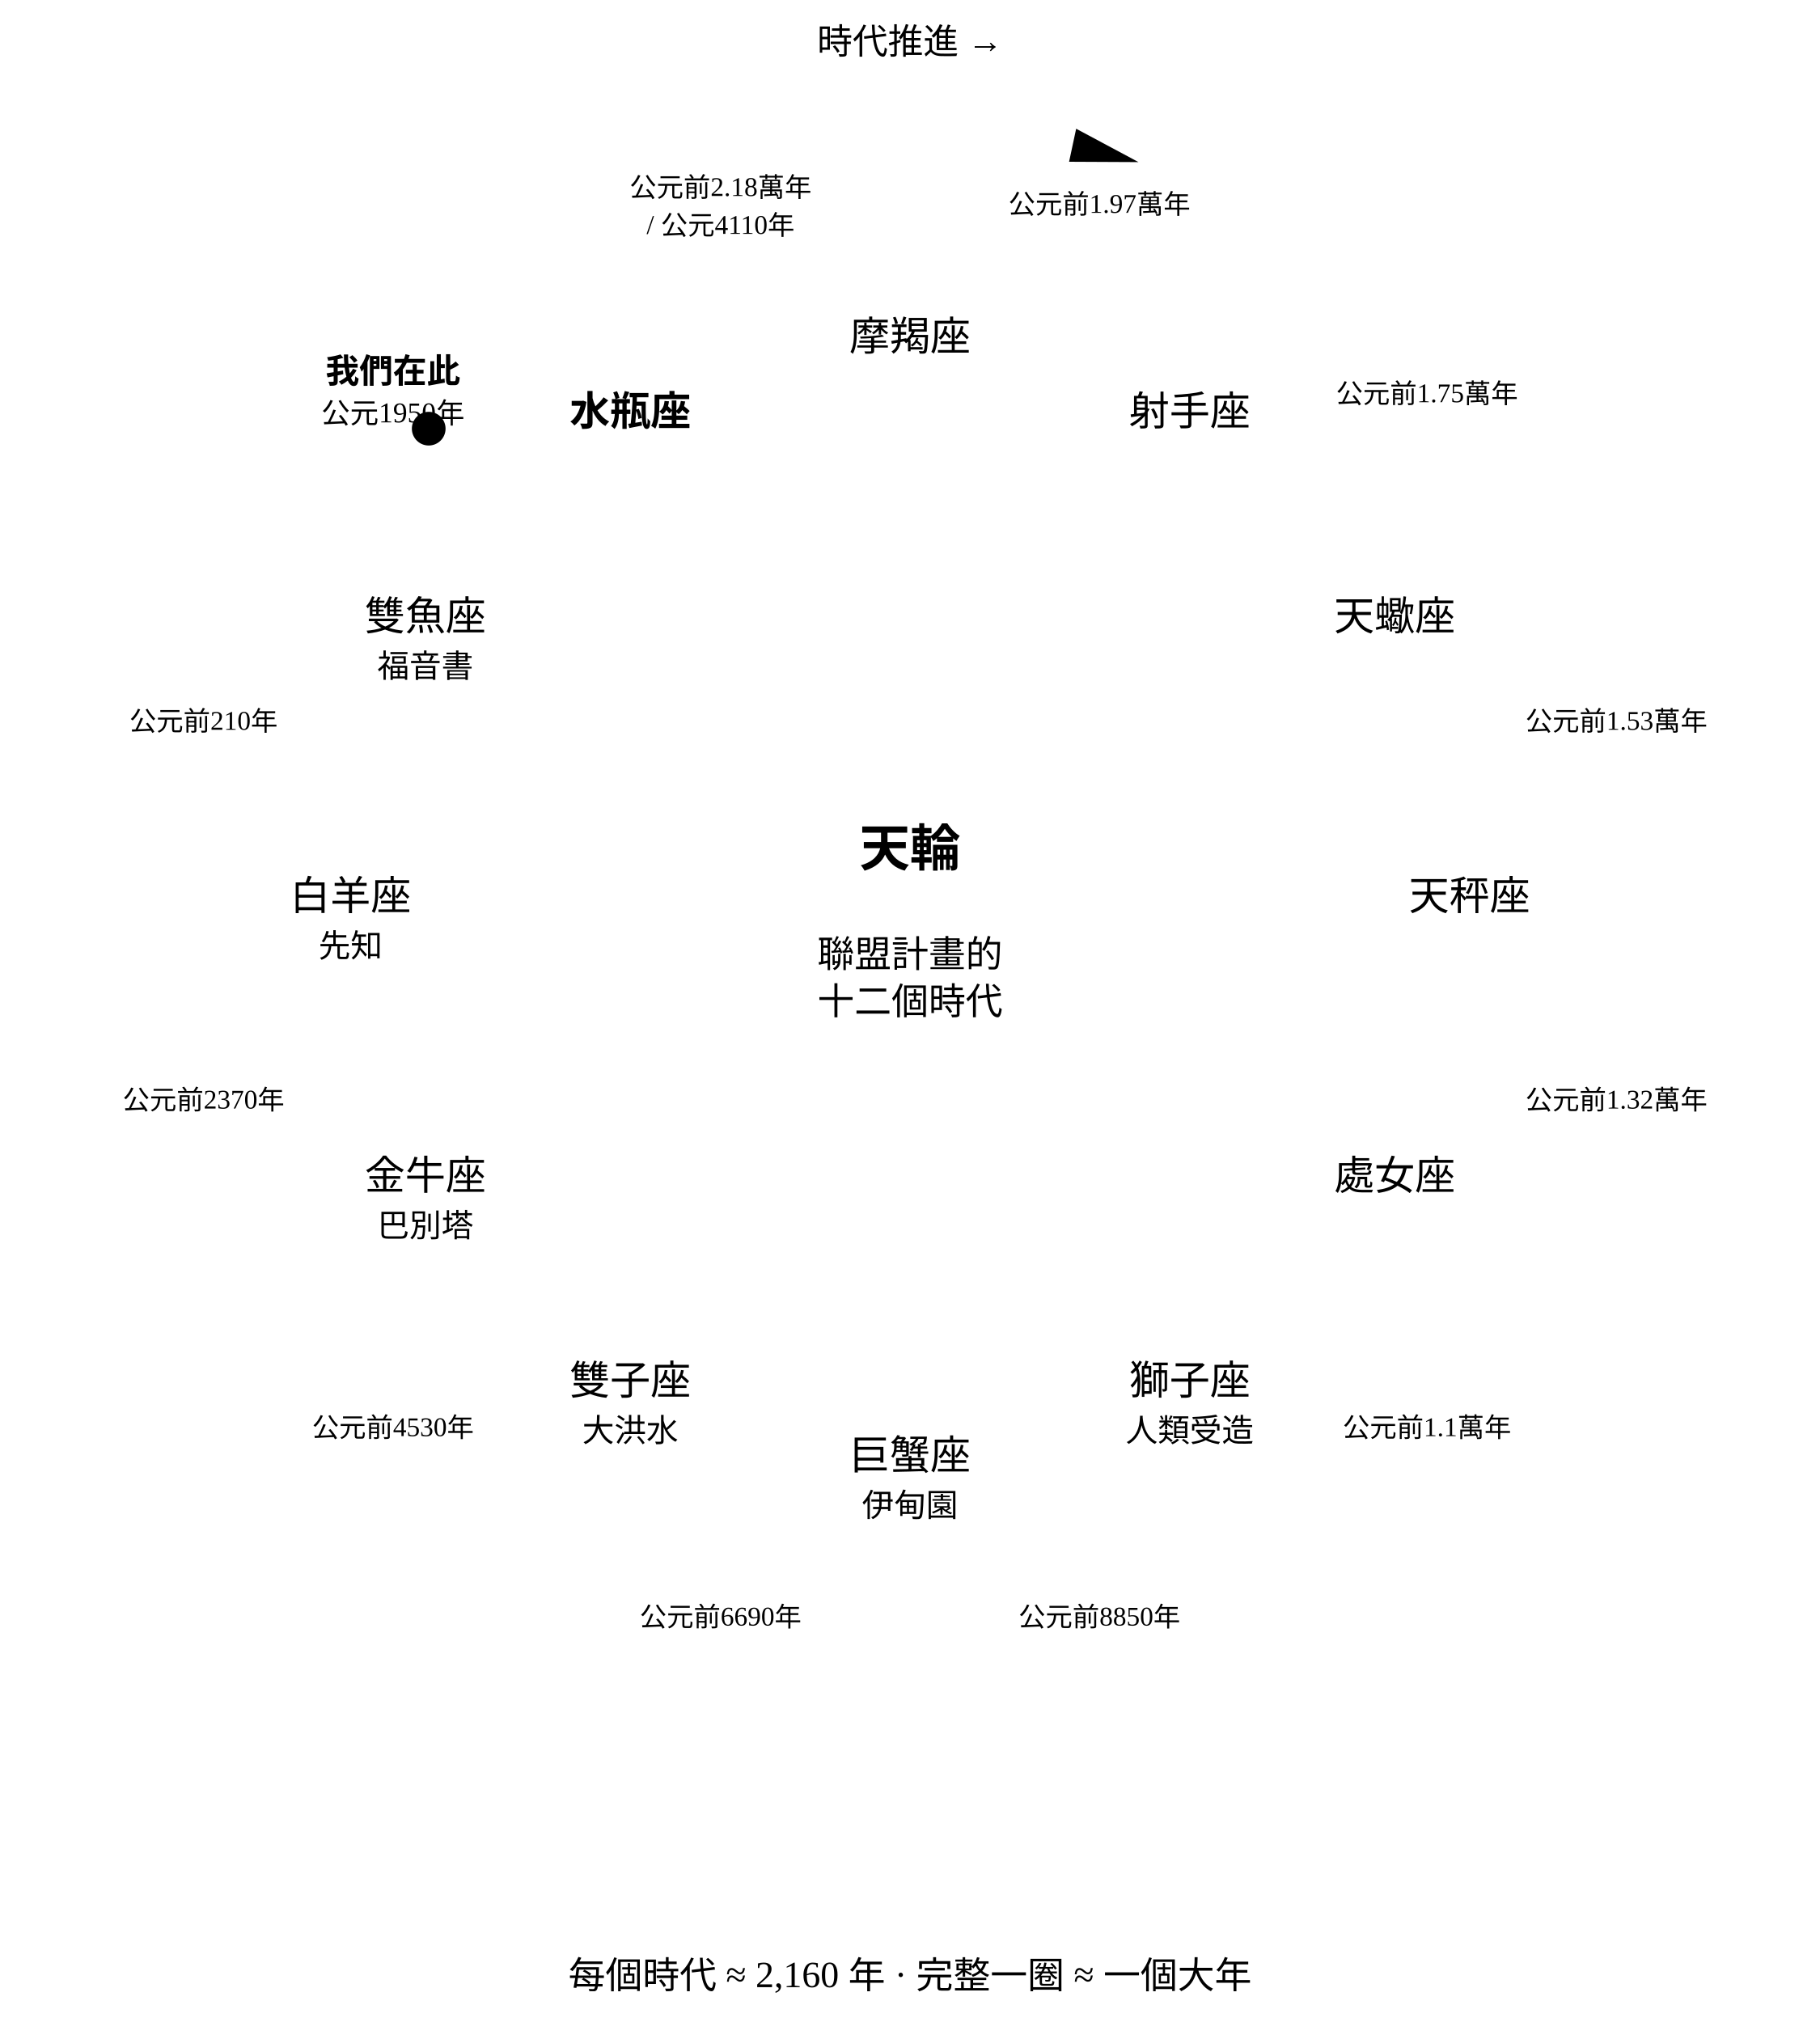
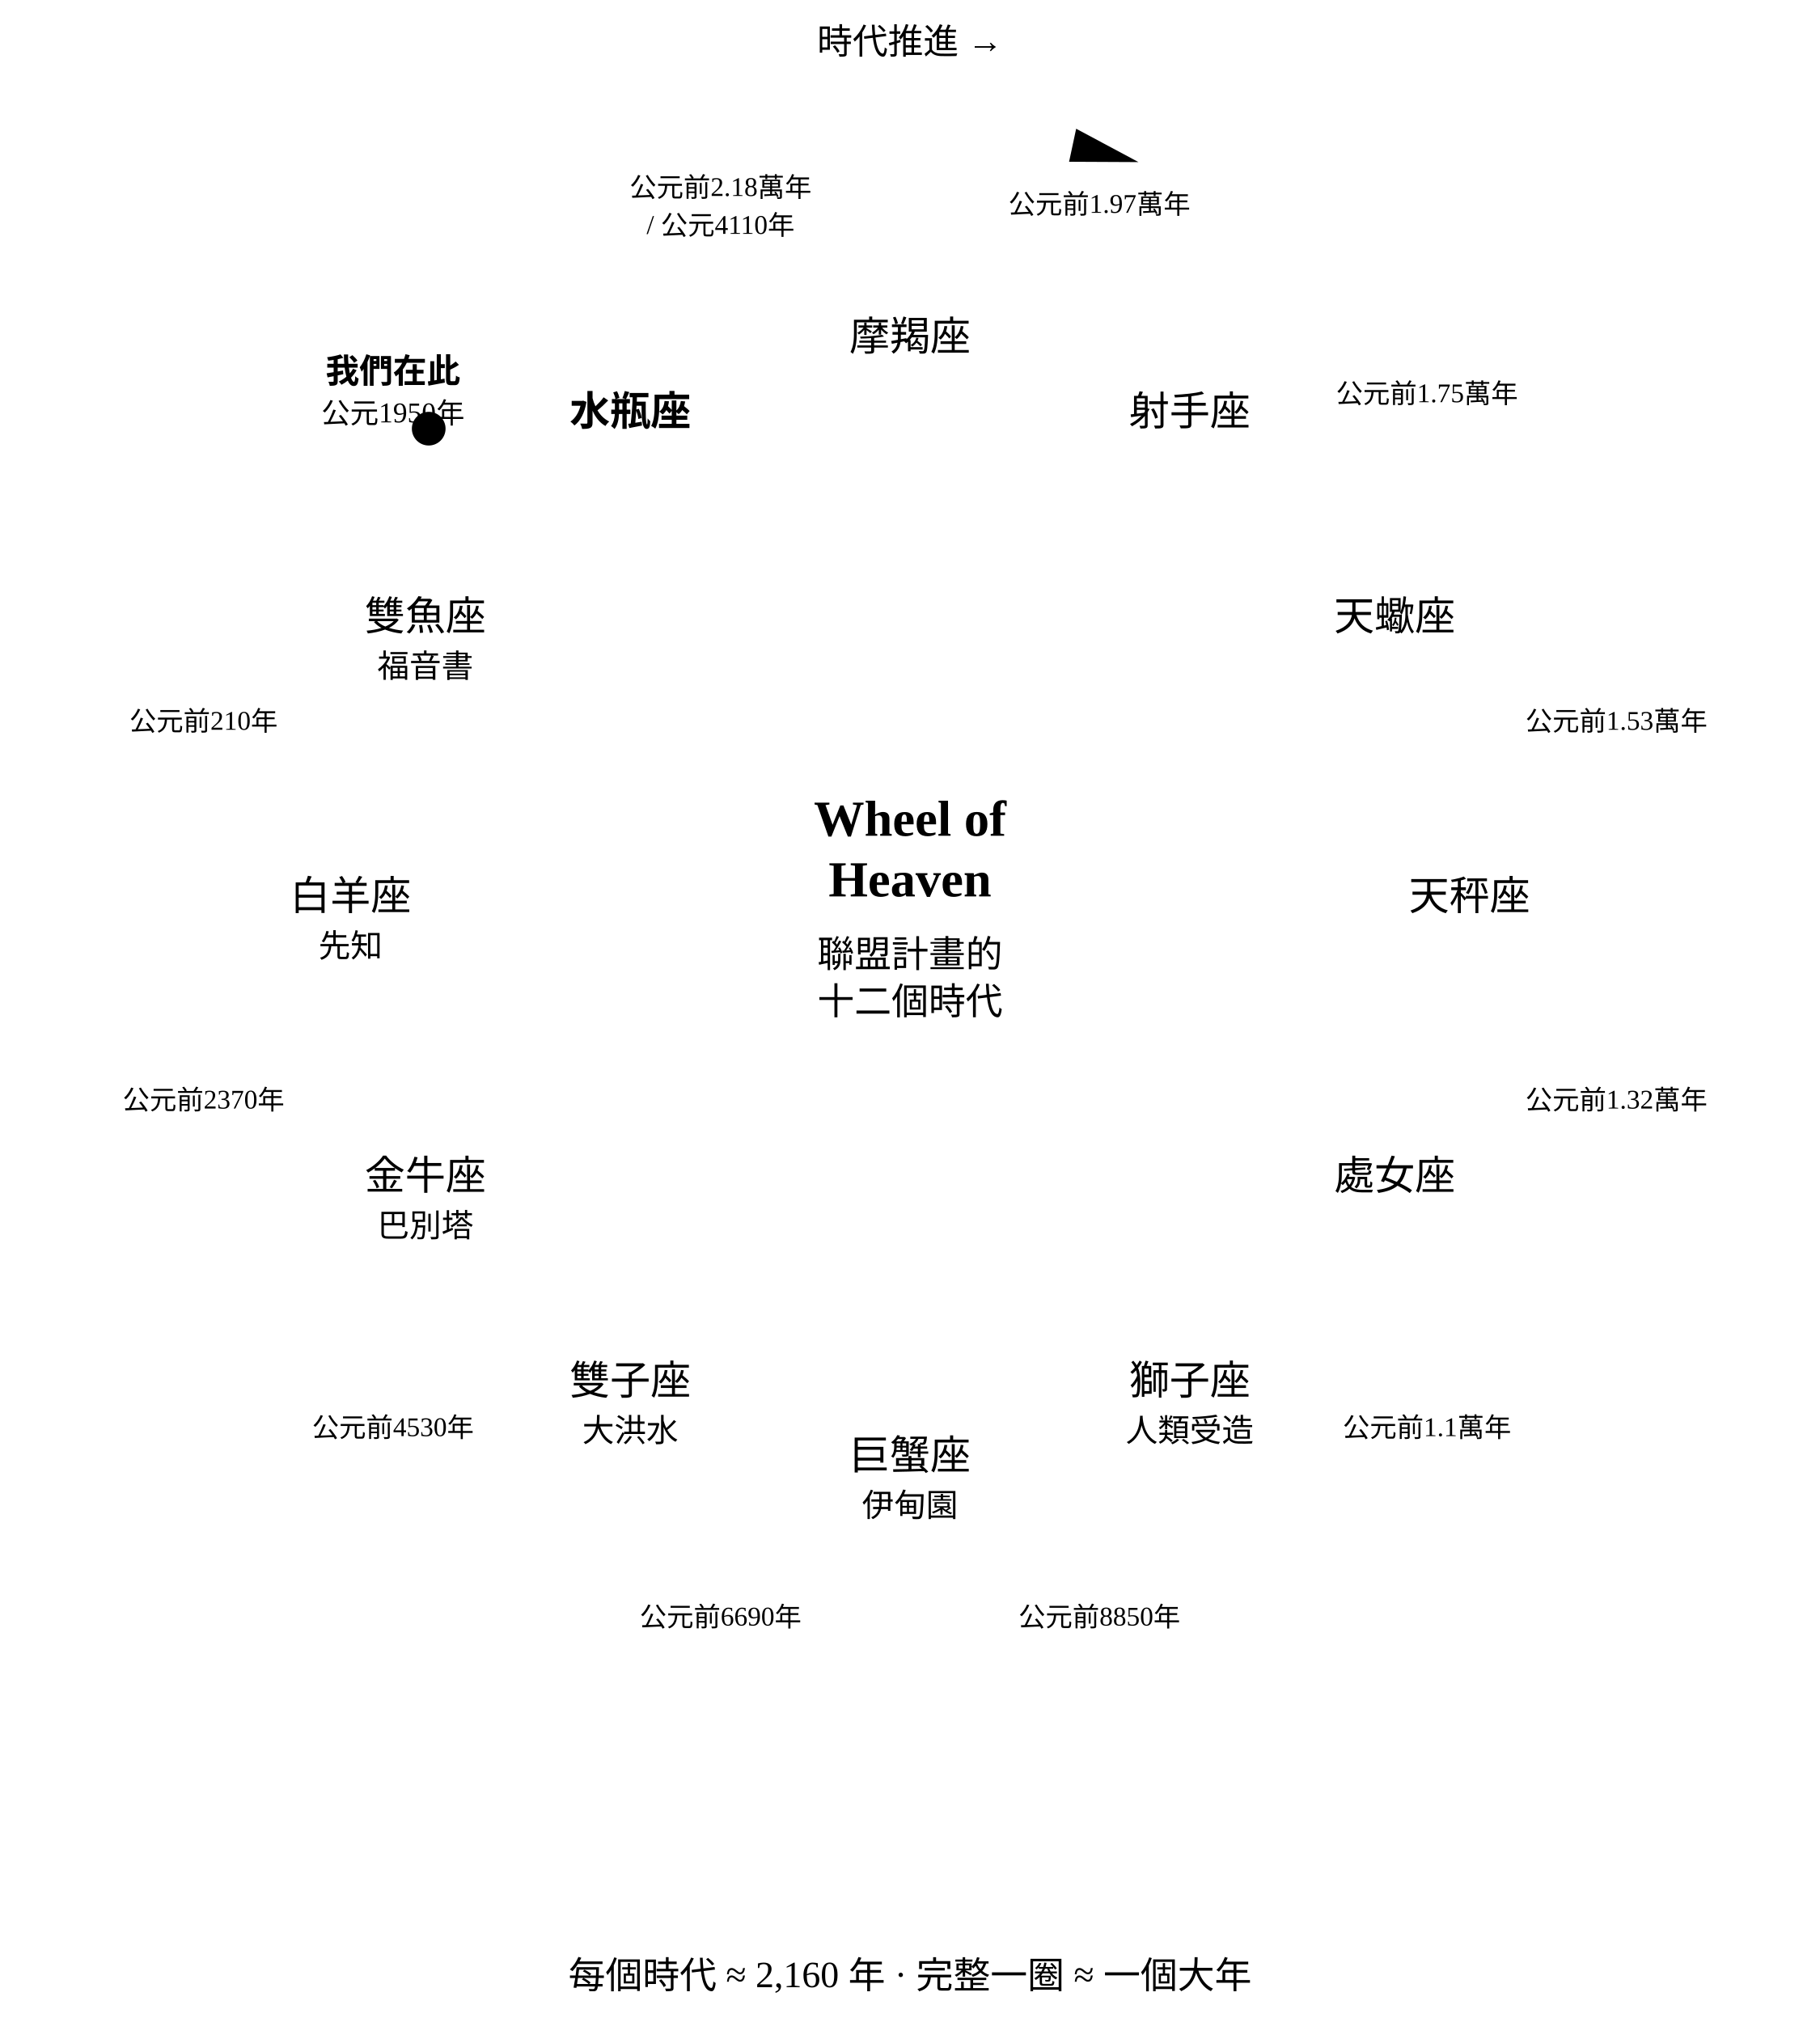
<svg xmlns="http://www.w3.org/2000/svg" viewBox="0 0 540 600" role="img" aria-labelledby="wh-t wh-d">
  <circle cx="270" cy="270" r="202" fill="none" class="dg-muted" stroke-width="1.5" />
  <circle cx="270" cy="270" r="112" fill="none" class="dg-muted" stroke-width="1.5" />
  <g class="dg-muted" stroke-width="1">
    <line x1="299.0" y1="161.8" x2="322.3" y2="74.9" />
    <line x1="349.2" y1="190.8" x2="412.8" y2="127.2" />
    <line x1="378.2" y1="241.0" x2="465.1" y2="217.7" />
    <line x1="378.2" y1="299.0" x2="465.1" y2="322.3" />
    <line x1="349.2" y1="349.2" x2="412.8" y2="412.8" />
    <line x1="299.0" y1="378.2" x2="322.3" y2="465.1" />
    <line x1="241.0" y1="378.2" x2="217.7" y2="465.1" />
    <line x1="190.8" y1="349.2" x2="127.2" y2="412.8" />
    <line x1="161.8" y1="299.0" x2="74.9" y2="322.3" />
    <line x1="161.8" y1="241.0" x2="74.9" y2="217.7" />
    <line x1="190.8" y1="190.8" x2="127.2" y2="127.2" />
    <line x1="241.0" y1="161.8" x2="217.7" y2="74.9" />
  </g>
  <g text-anchor="middle">
    <text x="270.0" y="104.0" class="dg-label" font-size="12">摩羯座</text>
    <text x="353.0" y="126.2" class="dg-label" font-size="12">射手座</text>
    <text x="413.8" y="187.0" class="dg-label" font-size="12">天蠍座</text>
    <text x="436.0" y="270.0" class="dg-label" font-size="12">天秤座</text>
    <text x="413.8" y="353.0" class="dg-label" font-size="12">處女座</text>
    <text x="353.0" y="413.8" class="dg-label" font-size="12">獅子座</text>
    <text x="353.0" y="427.8" class="dg-label--muted" font-size="9.5">人類受造</text>
    <text x="270.0" y="436.0" class="dg-label" font-size="12">巨蟹座</text>
    <text x="270.0" y="450.0" class="dg-label--muted" font-size="9.5">伊甸園</text>
    <text x="187.0" y="413.8" class="dg-label" font-size="12">雙子座</text>
    <text x="187.0" y="427.8" class="dg-label--muted" font-size="9.5">大洪水</text>
    <text x="126.2" y="353.0" class="dg-label" font-size="12">金牛座</text>
    <text x="126.2" y="367.0" class="dg-label--muted" font-size="9.5">巴別塔</text>
    <text x="104.0" y="270.0" class="dg-label" font-size="12">白羊座</text>
    <text x="104.0" y="284.0" class="dg-label--muted" font-size="9.5">先知</text>
    <text x="126.2" y="187.0" class="dg-label" font-size="12">雙魚座</text>
    <text x="126.2" y="201.0" class="dg-label--muted" font-size="9.5">福音書</text>
    <text x="187.0" y="126.2" class="dg-label--accent" font-size="12" font-weight="600">水瓶座</text>
  </g>
  <g text-anchor="middle">
    <text x="326.2" y="63.4" class="dg-label--muted" font-size="8">公元前1.97萬年</text>
    <text x="423.4" y="119.6" class="dg-label--muted" font-size="8">公元前1.75萬年</text>
    <text x="479.6" y="216.8" class="dg-label--muted" font-size="8">公元前1.53萬年</text>
    <text x="479.6" y="329.2" class="dg-label--muted" font-size="8">公元前1.32萬年</text>
    <text x="423.4" y="426.4" class="dg-label--muted" font-size="8">公元前1.1萬年</text>
    <text x="326.2" y="482.6" class="dg-label--muted" font-size="8">公元前8850年</text>
    <text x="213.8" y="482.6" class="dg-label--muted" font-size="8">公元前6690年</text>
    <text x="116.6" y="426.4" class="dg-label--muted" font-size="8">公元前4530年</text>
    <text x="60.4" y="329.2" class="dg-label--muted" font-size="8">公元前2370年</text>
    <text x="60.4" y="216.8" class="dg-label--muted" font-size="8">公元前210年</text>
    <text x="213.8" y="58.4" class="dg-label--muted" font-size="8">公元前2.18萬年</text>
    <text x="213.8" y="69.4" class="dg-label--muted" font-size="8">/ 公元4110年</text>
  </g>
  <circle cx="127.2" cy="127.2" r="5" class="dg-accent--fill" />
  <text x="116.6" y="113.6" text-anchor="middle" class="dg-label--accent" font-size="10" font-weight="600">我們在此</text>
  <text x="116.6" y="125.6" text-anchor="middle" class="dg-label--accent" font-size="8.5">公元1950年</text>
  <path d="M 210.0 45.9 A 232 232 0 0 1 330.0 45.9" fill="none" class="dg-accent" stroke-width="1.6" />
  <path d="M 337.8 48.1 L 319.3 38.2 L 317.2 48.0 Z" class="dg-accent--fill" />
  <text x="270" y="16" text-anchor="middle" class="dg-label--muted" font-size="10.5">時代推進 →</text>
-   <text x="270" y="257" text-anchor="middle" class="dg-label" font-size="15" font-weight="600">天輪</text>
+   <text x="270" y="248" text-anchor="middle" class="dg-label" font-size="15" font-weight="600">Wheel of</text>
+   <text x="270" y="266" text-anchor="middle" class="dg-label" font-size="15" font-weight="600">Heaven</text>
  <text x="270" y="287" text-anchor="middle" class="dg-label--muted" font-size="11">聯盟計畫的</text>
  <text x="270" y="301" text-anchor="middle" class="dg-label--muted" font-size="11">十二個時代</text>
  <text x="270" y="590" text-anchor="middle" class="dg-label--muted" font-size="11">每個時代 ≈ 2,160 年 · 完整一圈 ≈ 一個大年</text>
</svg>
